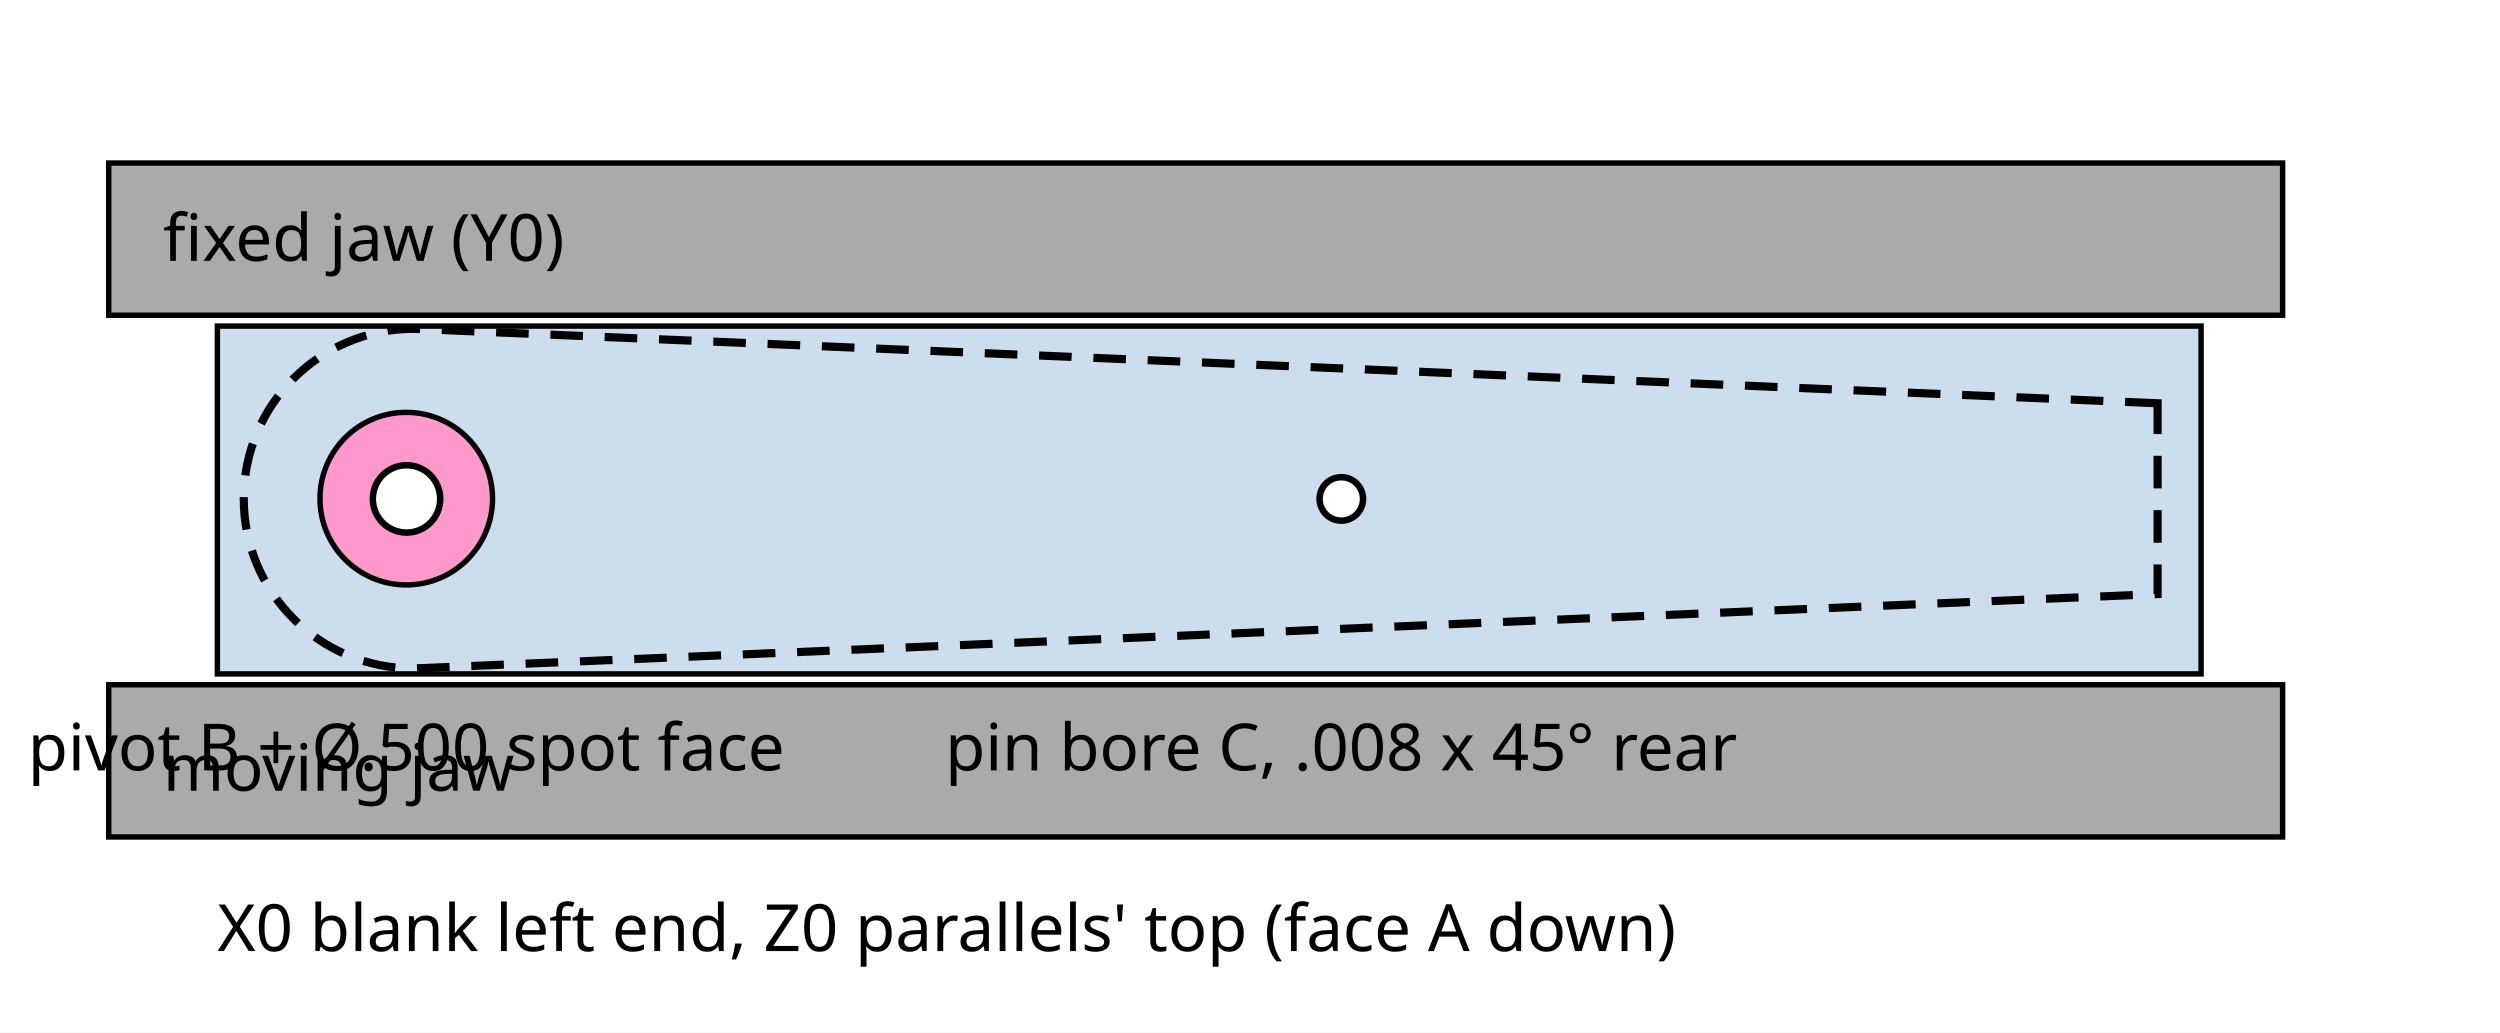
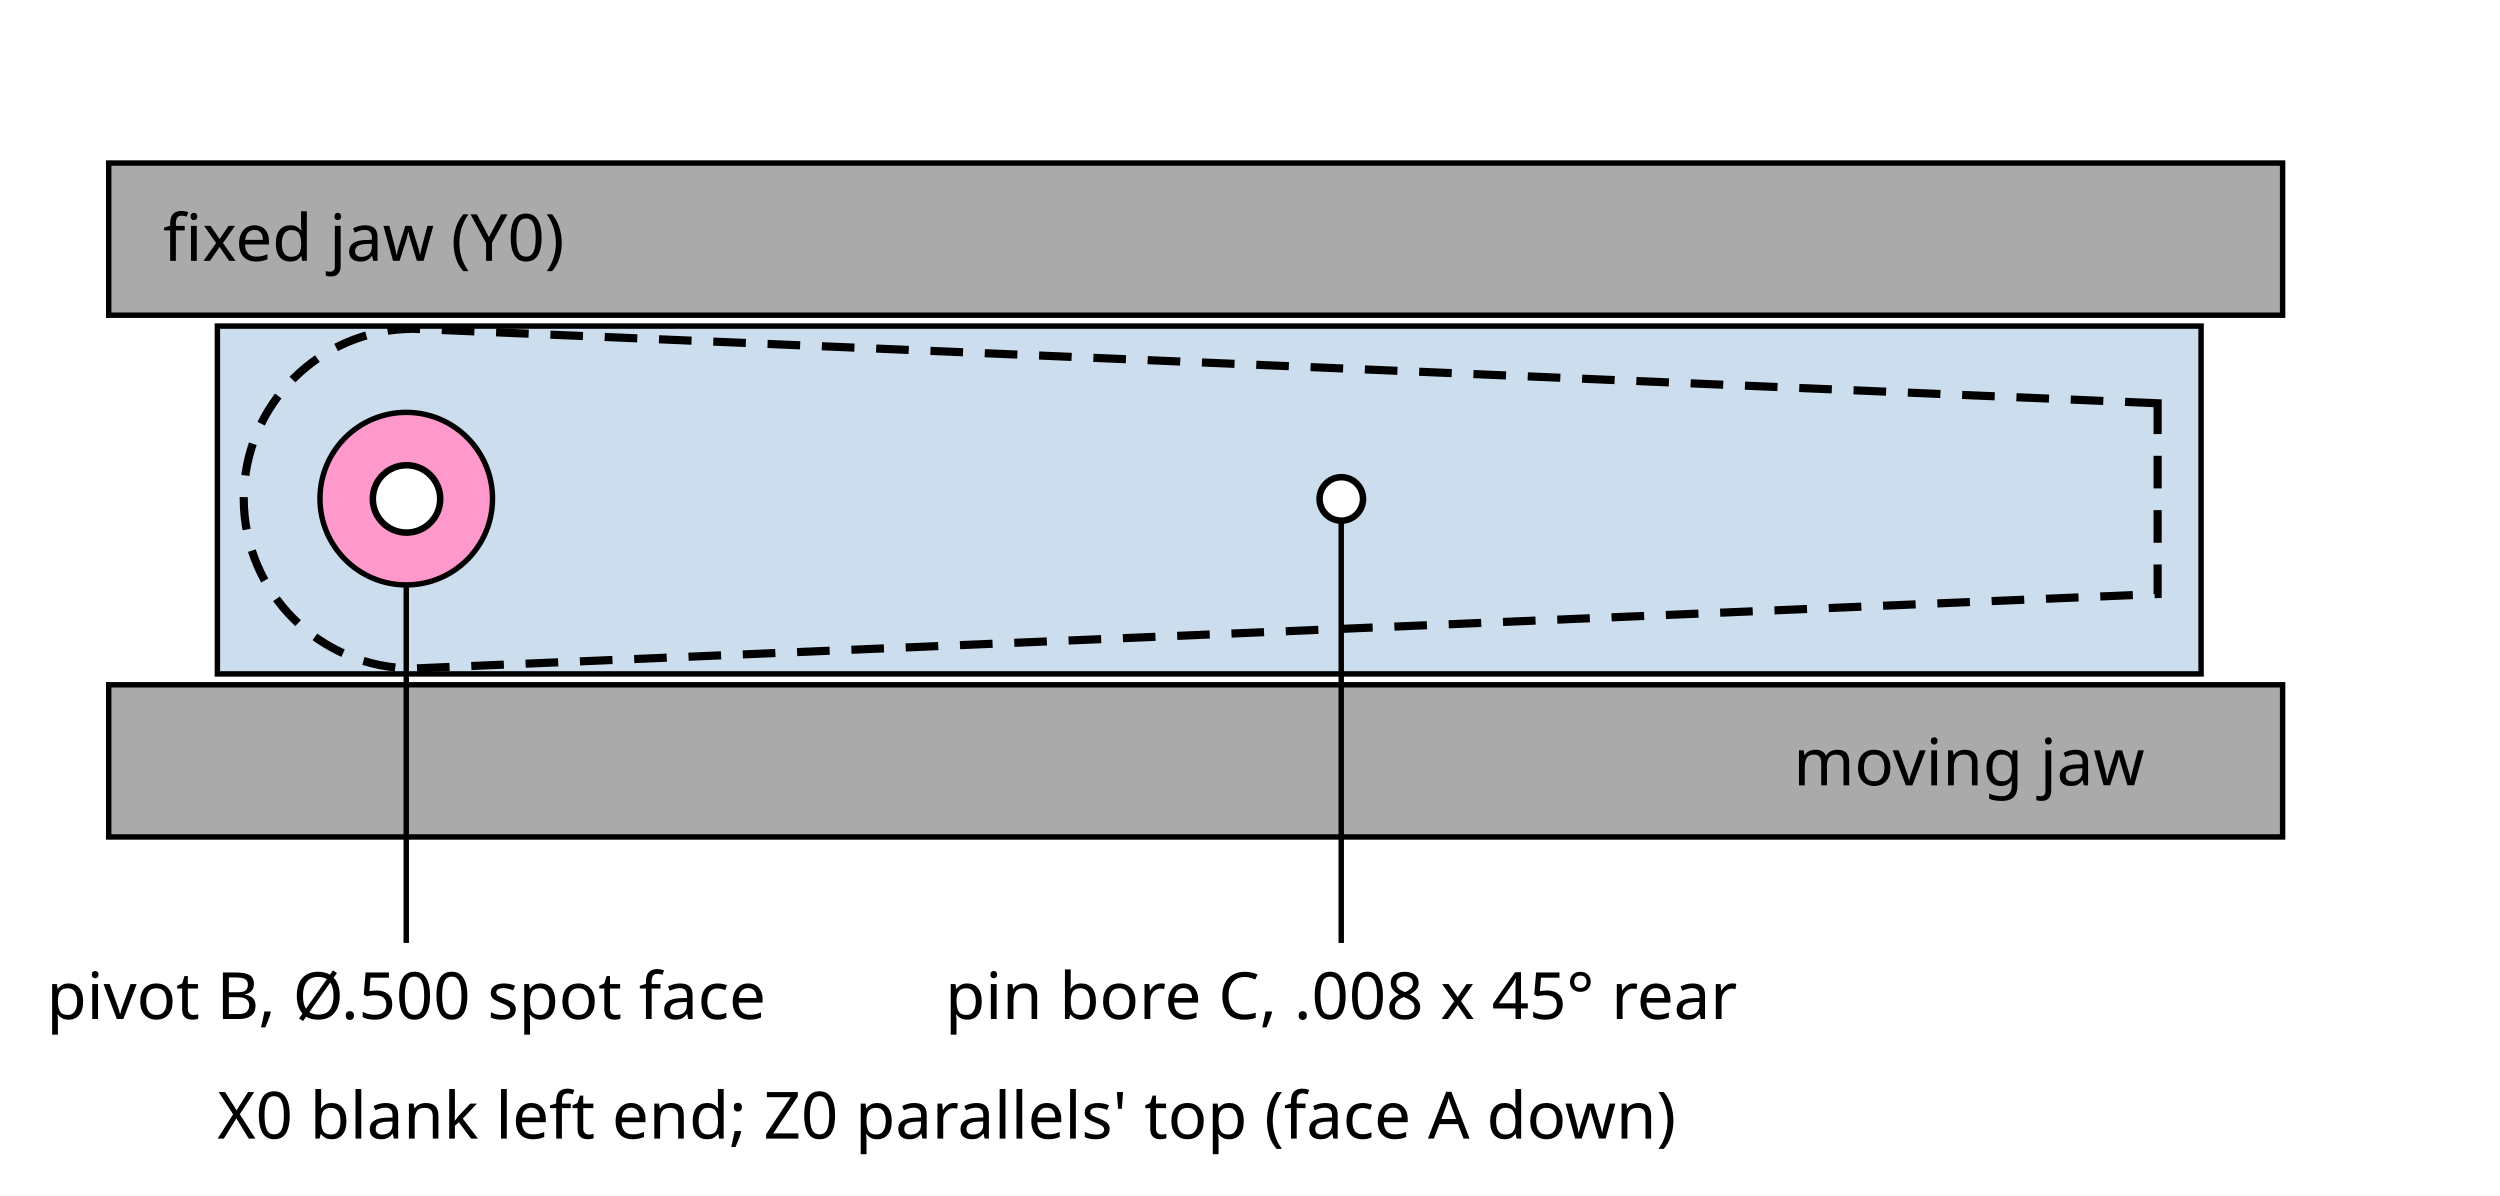
- <svg xmlns="http://www.w3.org/2000/svg" width="460" height="190" viewBox="0 0 460 190" font-family="sans-serif" font-size="12">
-   <rect width="460" height="190" fill="#fff" />
+ <svg xmlns="http://www.w3.org/2000/svg" width="460" height="220" viewBox="0 0 460 220" font-family="sans-serif" font-size="12">
+   <rect width="460" height="220" fill="#fff" />
  <rect x="40" y="60" width="365" height="64" fill="#cde" stroke="#000" />
  <rect x="20" y="30" width="400" height="28" fill="#aaa" stroke="#000" />
  <text x="30" y="48" text-anchor="start">fixed jaw (Y0)</text>
  <rect x="20" y="126" width="400" height="28" fill="#aaa" stroke="#000" />
-   <text x="30" y="145.5" text-anchor="start">moving jaw</text>
+   <text x="330" y="144.5" text-anchor="start">moving jaw</text>
  <path d="M397.0,74.2 L76.1,60.5 A31.2,31.2 0 1 0 76.1,123.0 L397.0,109.3 Z" fill="none" stroke="#000" stroke-width="1.5" stroke-dasharray="6 4" />
  <circle cx="74.75" cy="91.75" r="15.875" fill="#f9c" stroke="#000" />
  <circle cx="74.8" cy="91.8" r="6.2" fill="#fff" stroke="#000" stroke-width="1.2" />
  <circle cx="246.8" cy="91.8" r="4.0" fill="#fff" stroke="#000" stroke-width="1.2" />
-   <text x="74.75" y="141.75" text-anchor="middle">pivot B + Ø.500 spot face</text>
-   <text x="246.787" y="141.75" text-anchor="middle">pin bore C, .008 x 45° rear</text>
-   <text x="40" y="175" text-anchor="start">X0 blank left end, Z0 parallels' top (face A down)</text>
+   <line x1="74.75" y1="107.75" x2="74.75" y2="173.5" stroke="#000" />
+   <text x="74.75" y="187.5" text-anchor="middle">pivot B, Ø.500 spot face</text>
+   <line x1="246.787" y1="95.75" x2="246.787" y2="173.5" stroke="#000" />
+   <text x="246.787" y="187.5" text-anchor="middle">pin bore C, .008 x 45° rear</text>
+   <text x="40" y="209.5" text-anchor="start">X0 blank left end; Z0 parallels' top (face A down)</text>
</svg>
